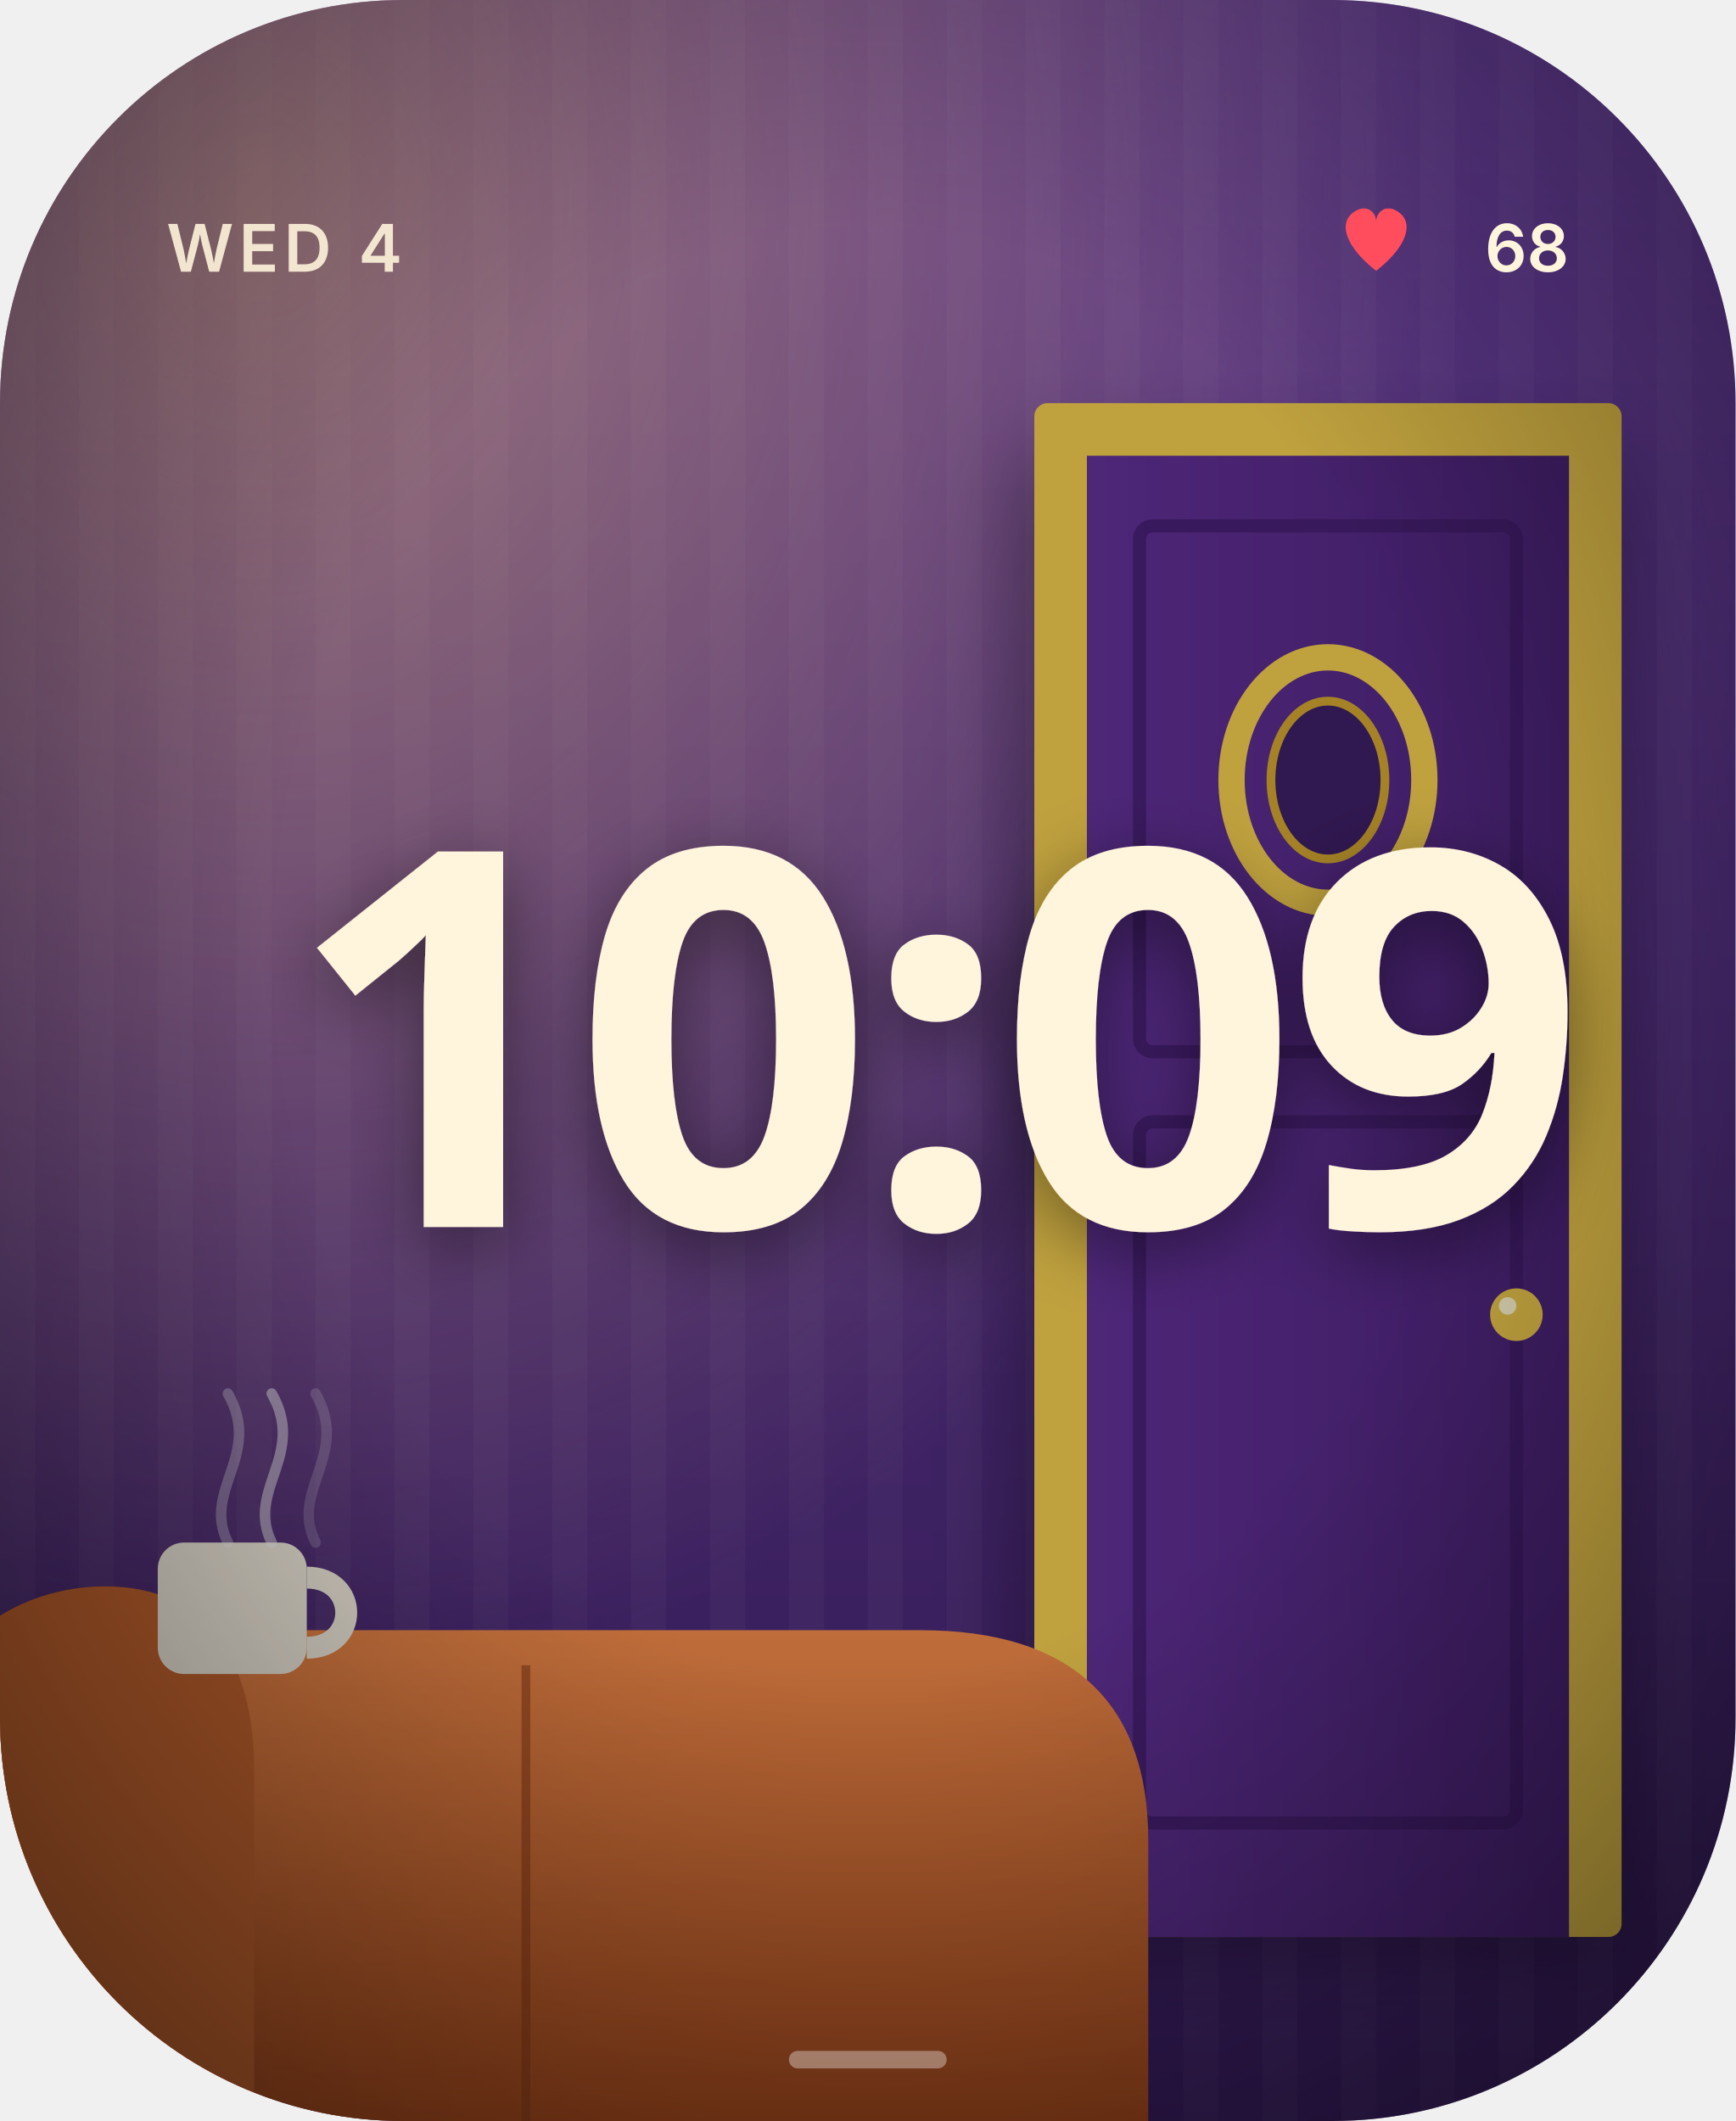
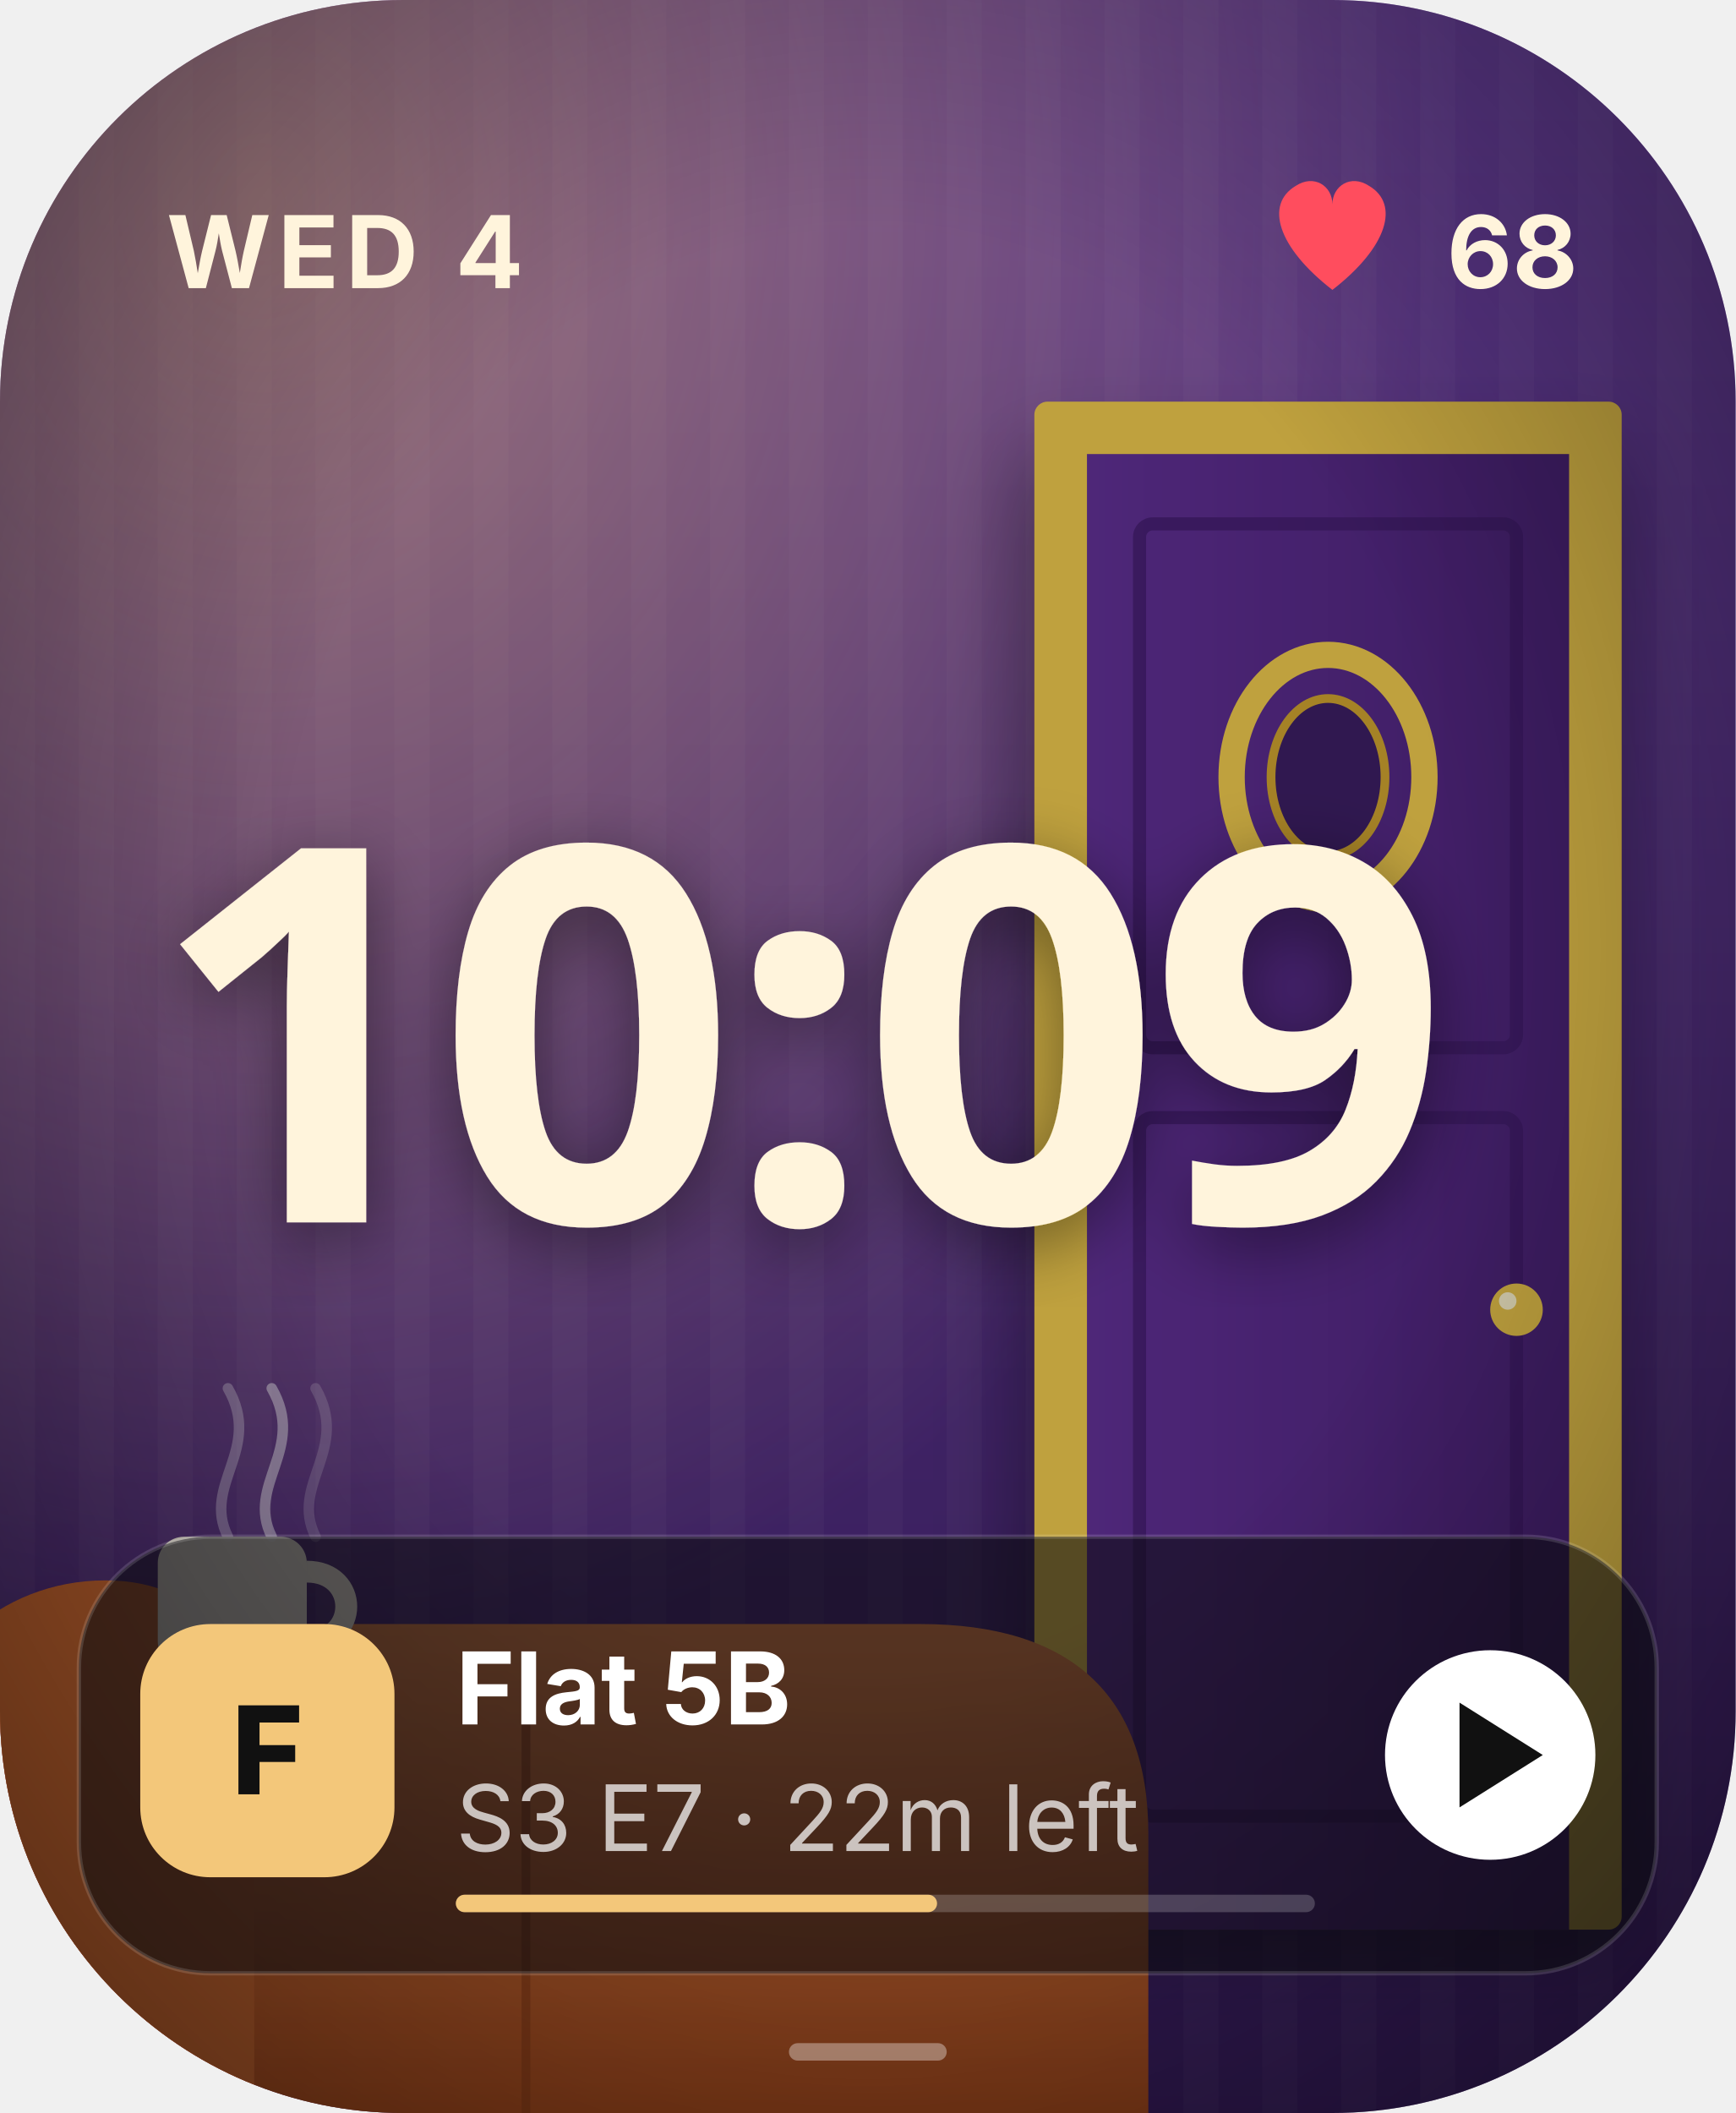
- <svg xmlns="http://www.w3.org/2000/svg" width="396" height="484" viewBox="0 0 396 484">
+ <svg xmlns="http://www.w3.org/2000/svg" width="368" height="448" preserveAspectRatio="none" viewBox="0 0 396 484">
  <defs>
    <clipPath id="hclip">
      <rect width="396" height="484" rx="92" />
    </clipPath>
    <filter id="hsoft" x="-50%" y="-50%" width="200%" height="200%">
      <feGaussianBlur stdDeviation="12" />
    </filter>
    <filter id="hshadow" x="-20%" y="-20%" width="140%" height="140%">
      <feDropShadow dx="0" dy="4" stdDeviation="8" flood-color="#000" flood-opacity=".45" />
    </filter>
    <radialGradient id="hvig" cx=".5" cy=".45" r=".75">
      <stop offset=".45" stop-color="#000" stop-opacity="0" />
      <stop offset="1" stop-color="#000" stop-opacity=".5" />
    </radialGradient>
  </defs>
  <g clip-path="url(#hclip)">
    <defs>
      <linearGradient id="hw" x1="0" y1="0" x2="0" y2="1">
        <stop offset="0" stop-color="#7446ad" />
        <stop offset="1" stop-color="#3a1d62" />
      </linearGradient>
      <linearGradient id="hd" x1="0" y1="0" x2="1" y2="0">
        <stop offset="0" stop-color="#5f2f93" />
        <stop offset="1" stop-color="#4a2276" />
      </linearGradient>
      <radialGradient id="hlamp" cx=".15" cy=".1" r=".7">
        <stop offset="0" stop-color="#ffcf8a" stop-opacity=".55" />
        <stop offset="1" stop-color="#ffcf8a" stop-opacity="0" />
      </radialGradient>
      <linearGradient id="hc" x1="0" y1="0" x2="0" y2="1">
        <stop offset="0" stop-color="#e98547" />
        <stop offset="1" stop-color="#a94c1f" />
      </linearGradient>
      <filter id="hsh" x="-60%" y="-60%" width="220%" height="220%">
        <feGaussianBlur stdDeviation="10" />
      </filter>
    </defs>
    <rect width="396" height="484" fill="url(#hw)" />
    <rect x="0" width="8" height="484" fill="#fff" opacity=".035" />
    <rect x="18" width="8" height="484" fill="#fff" opacity=".035" />
    <rect x="36" width="8" height="484" fill="#fff" opacity=".035" />
    <rect x="54" width="8" height="484" fill="#fff" opacity=".035" />
    <rect x="72" width="8" height="484" fill="#fff" opacity=".035" />
    <rect x="90" width="8" height="484" fill="#fff" opacity=".035" />
    <rect x="108" width="8" height="484" fill="#fff" opacity=".035" />
    <rect x="126" width="8" height="484" fill="#fff" opacity=".035" />
    <rect x="144" width="8" height="484" fill="#fff" opacity=".035" />
    <rect x="162" width="8" height="484" fill="#fff" opacity=".035" />
    <rect x="180" width="8" height="484" fill="#fff" opacity=".035" />
    <rect x="198" width="8" height="484" fill="#fff" opacity=".035" />
    <rect x="216" width="8" height="484" fill="#fff" opacity=".035" />
    <rect x="234" width="8" height="484" fill="#fff" opacity=".035" />
    <rect x="252" width="8" height="484" fill="#fff" opacity=".035" />
    <rect x="270" width="8" height="484" fill="#fff" opacity=".035" />
    <rect x="288" width="8" height="484" fill="#fff" opacity=".035" />
    <rect x="306" width="8" height="484" fill="#fff" opacity=".035" />
    <rect x="324" width="8" height="484" fill="#fff" opacity=".035" />
    <rect x="342" width="8" height="484" fill="#fff" opacity=".035" />
    <rect x="360" width="8" height="484" fill="#fff" opacity=".035" />
    <rect x="378" width="8" height="484" fill="#fff" opacity=".035" />
    <rect width="396" height="484" fill="url(#hlamp)" />
    <rect x="232" y="104" width="138" height="340" fill="#000" opacity=".35" filter="url(#hsh)" />
    <rect x="236" y="92" width="134" height="350" rx="3" fill="#e9c44c" />
    <rect x="248" y="104" width="110" height="338" fill="url(#hd)" />
    <rect x="260" y="120" width="86" height="120" rx="3" fill="none" stroke="#3d1a66" stroke-width="3" opacity=".7" />
    <rect x="260" y="256" width="86" height="160" rx="3" fill="none" stroke="#3d1a66" stroke-width="3" opacity=".7" />
    <ellipse cx="303" cy="178" rx="22" ry="28" fill="none" stroke="#e9c44c" stroke-width="6" />
    <ellipse cx="303" cy="178" rx="13" ry="18" fill="#3a1d62" stroke="#c99f2e" stroke-width="2" />
    <circle cx="346" cy="300" r="6" fill="#e9c44c" />
    <circle cx="344" cy="298" r="2" fill="#fff7d0" />
    <path d="M-20 420 C -20 386 6 372 40 372 L 210 372 C 244 372 262 388 262 420 L 262 484 L -20 484 Z" fill="url(#hc)" />
    <path d="M-20 404 C -20 380 0 362 24 362 C 48 362 58 380 58 404 L 58 484 L -20 484 Z" fill="#c76530" />
    <line x1="120" y1="380" x2="120" y2="484" stroke="#8f3e17" stroke-width="2" opacity=".6" />
    <g transform="translate(36 352)">
      <rect x="0" y="0" width="34" height="30" rx="6" fill="#f6efe2" />
      <path d="M34 8 C 46 8 46 24 34 24" stroke="#f6efe2" stroke-width="5" fill="none" />
    </g>
    <path d="M52 352 C 46 340, 60 332, 52 318" stroke="#fff" stroke-width="2.4" fill="none" stroke-linecap="round" opacity="0.32" />
    <path d="M62 352 C 56 340, 70 332, 62 318" stroke="#fff" stroke-width="2.4" fill="none" stroke-linecap="round" opacity="0.48" />
    <path d="M72 352 C 66 340, 80 332, 72 318" stroke="#fff" stroke-width="2.4" fill="none" stroke-linecap="round" opacity="0.19" />
    <rect width="396" height="484" fill="#000" opacity="0.18" />
    <rect width="396" height="484" fill="url(#hvig)" />
-     <text x="38" y="62" font-family="Inter, 'Inter Tight', system-ui, sans-serif" font-size="15" font-weight="600" letter-spacing="1.2" fill="#FFF4DC" opacity=".9">WED 4</text>
-     <path transform="translate(314.0 57.0) scale(0.800)" fill="#ff4d5e" d="M0 6 C -9 -1 -11 -8 -6 -11 C -3 -13 0 -11 0 -8 C 0 -11 3 -13 6 -11 C 11 -8 9 -1 0 6Z" />
-     <text x="358" y="62" text-anchor="end" font-family="Inter, 'Inter Tight', system-ui, sans-serif" font-size="15" font-weight="600" fill="#FFF4DC">68</text>
-     <text x="362" y="280" text-anchor="end" font-family="'Libre Baskerville', sans-serif" font-weight="700" font-size="120" letter-spacing="-3" fill="#FFF4DC" filter="url(#hshadow)">10:09</text>
+     <text x="38" y="66" font-family="Inter" font-size="23" font-weight="700" letter-spacing="1.5" fill="#FFF4DC">WED 4</text>
+     <path transform="translate(304.0 58.0) scale(1.400)" fill="#ff4d5e" d="M0 6 C -9 -1 -11 -8 -6 -11 C -3 -13 0 -11 0 -8 C 0 -11 3 -13 6 -11 C 11 -8 9 -1 0 6Z" />
+     <text x="360" y="66" text-anchor="end" font-family="Inter" font-size="23" font-weight="700" fill="#FFF4DC">68</text>
+     <text x="34" y="280" text-anchor="start" font-family="Gabarito" font-weight="800" font-size="120" letter-spacing="-3" fill="#FFF4DC" filter="url(#hshadow)">10:09</text>
+     <rect x="18" y="352" width="360" height="100" rx="30" fill="#0b0b10" fill-opacity=".58" stroke="#fff" stroke-opacity=".14" />
+     <rect x="32" y="372" width="58" height="58" rx="16" fill="#f3c77a" />
+     <text x="61" y="411" text-anchor="middle" font-family="Inter" font-size="28" font-weight="800" fill="#111">F</text>
+     <text x="104" y="395" font-family="Inter" font-size="23" font-weight="700" fill="#fff">Flat 5B</text>
+     <text x="104" y="424" font-family="Inter" font-size="21" fill="#fff" opacity=".72">S3 E7 · 22m left</text>
+     <rect x="104" y="434" width="196" height="4" rx="2" fill="#fff" opacity=".2" />
+     <rect x="104" y="434" width="109.8" height="4" rx="2" fill="#f3c77a" />
+     <circle cx="340" cy="402" r="24" fill="#fff" />
+     <path d="M333 390 L 352 402 L 333 414 Z" fill="#111" />
    <rect x="180" y="468" width="36" height="4" rx="2" fill="#fff" opacity=".35" />
  </g>
</svg>
